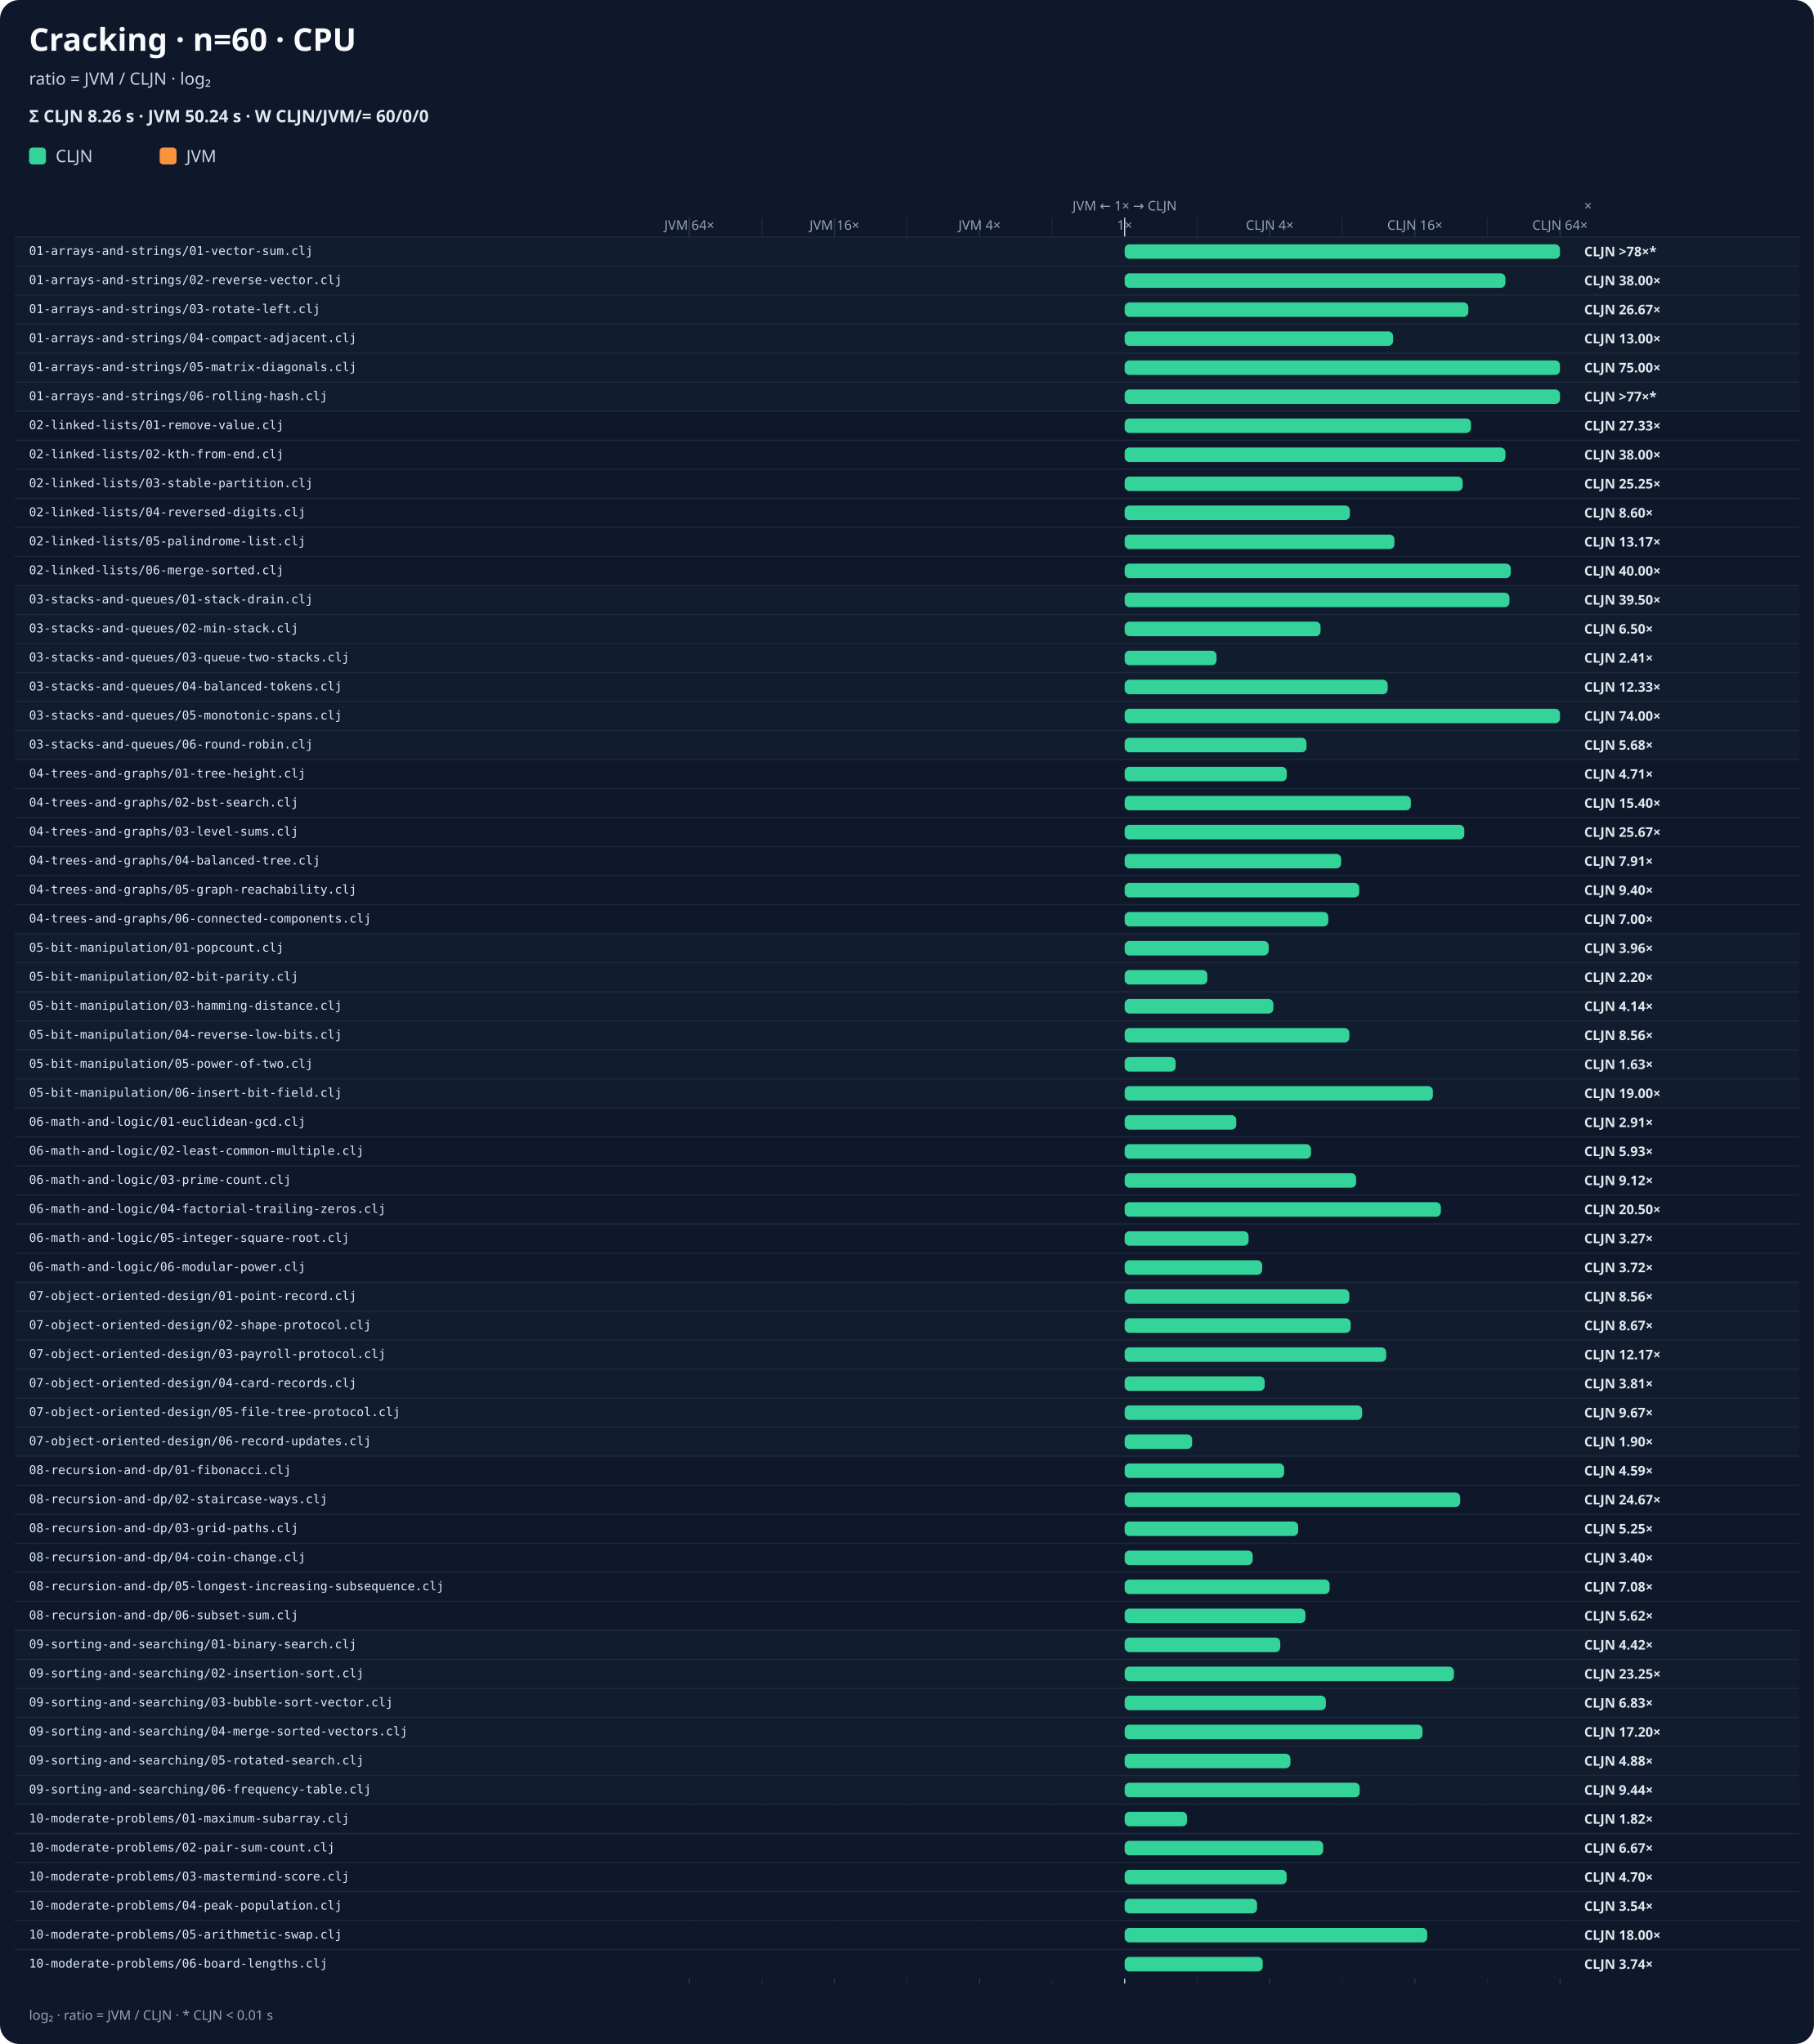
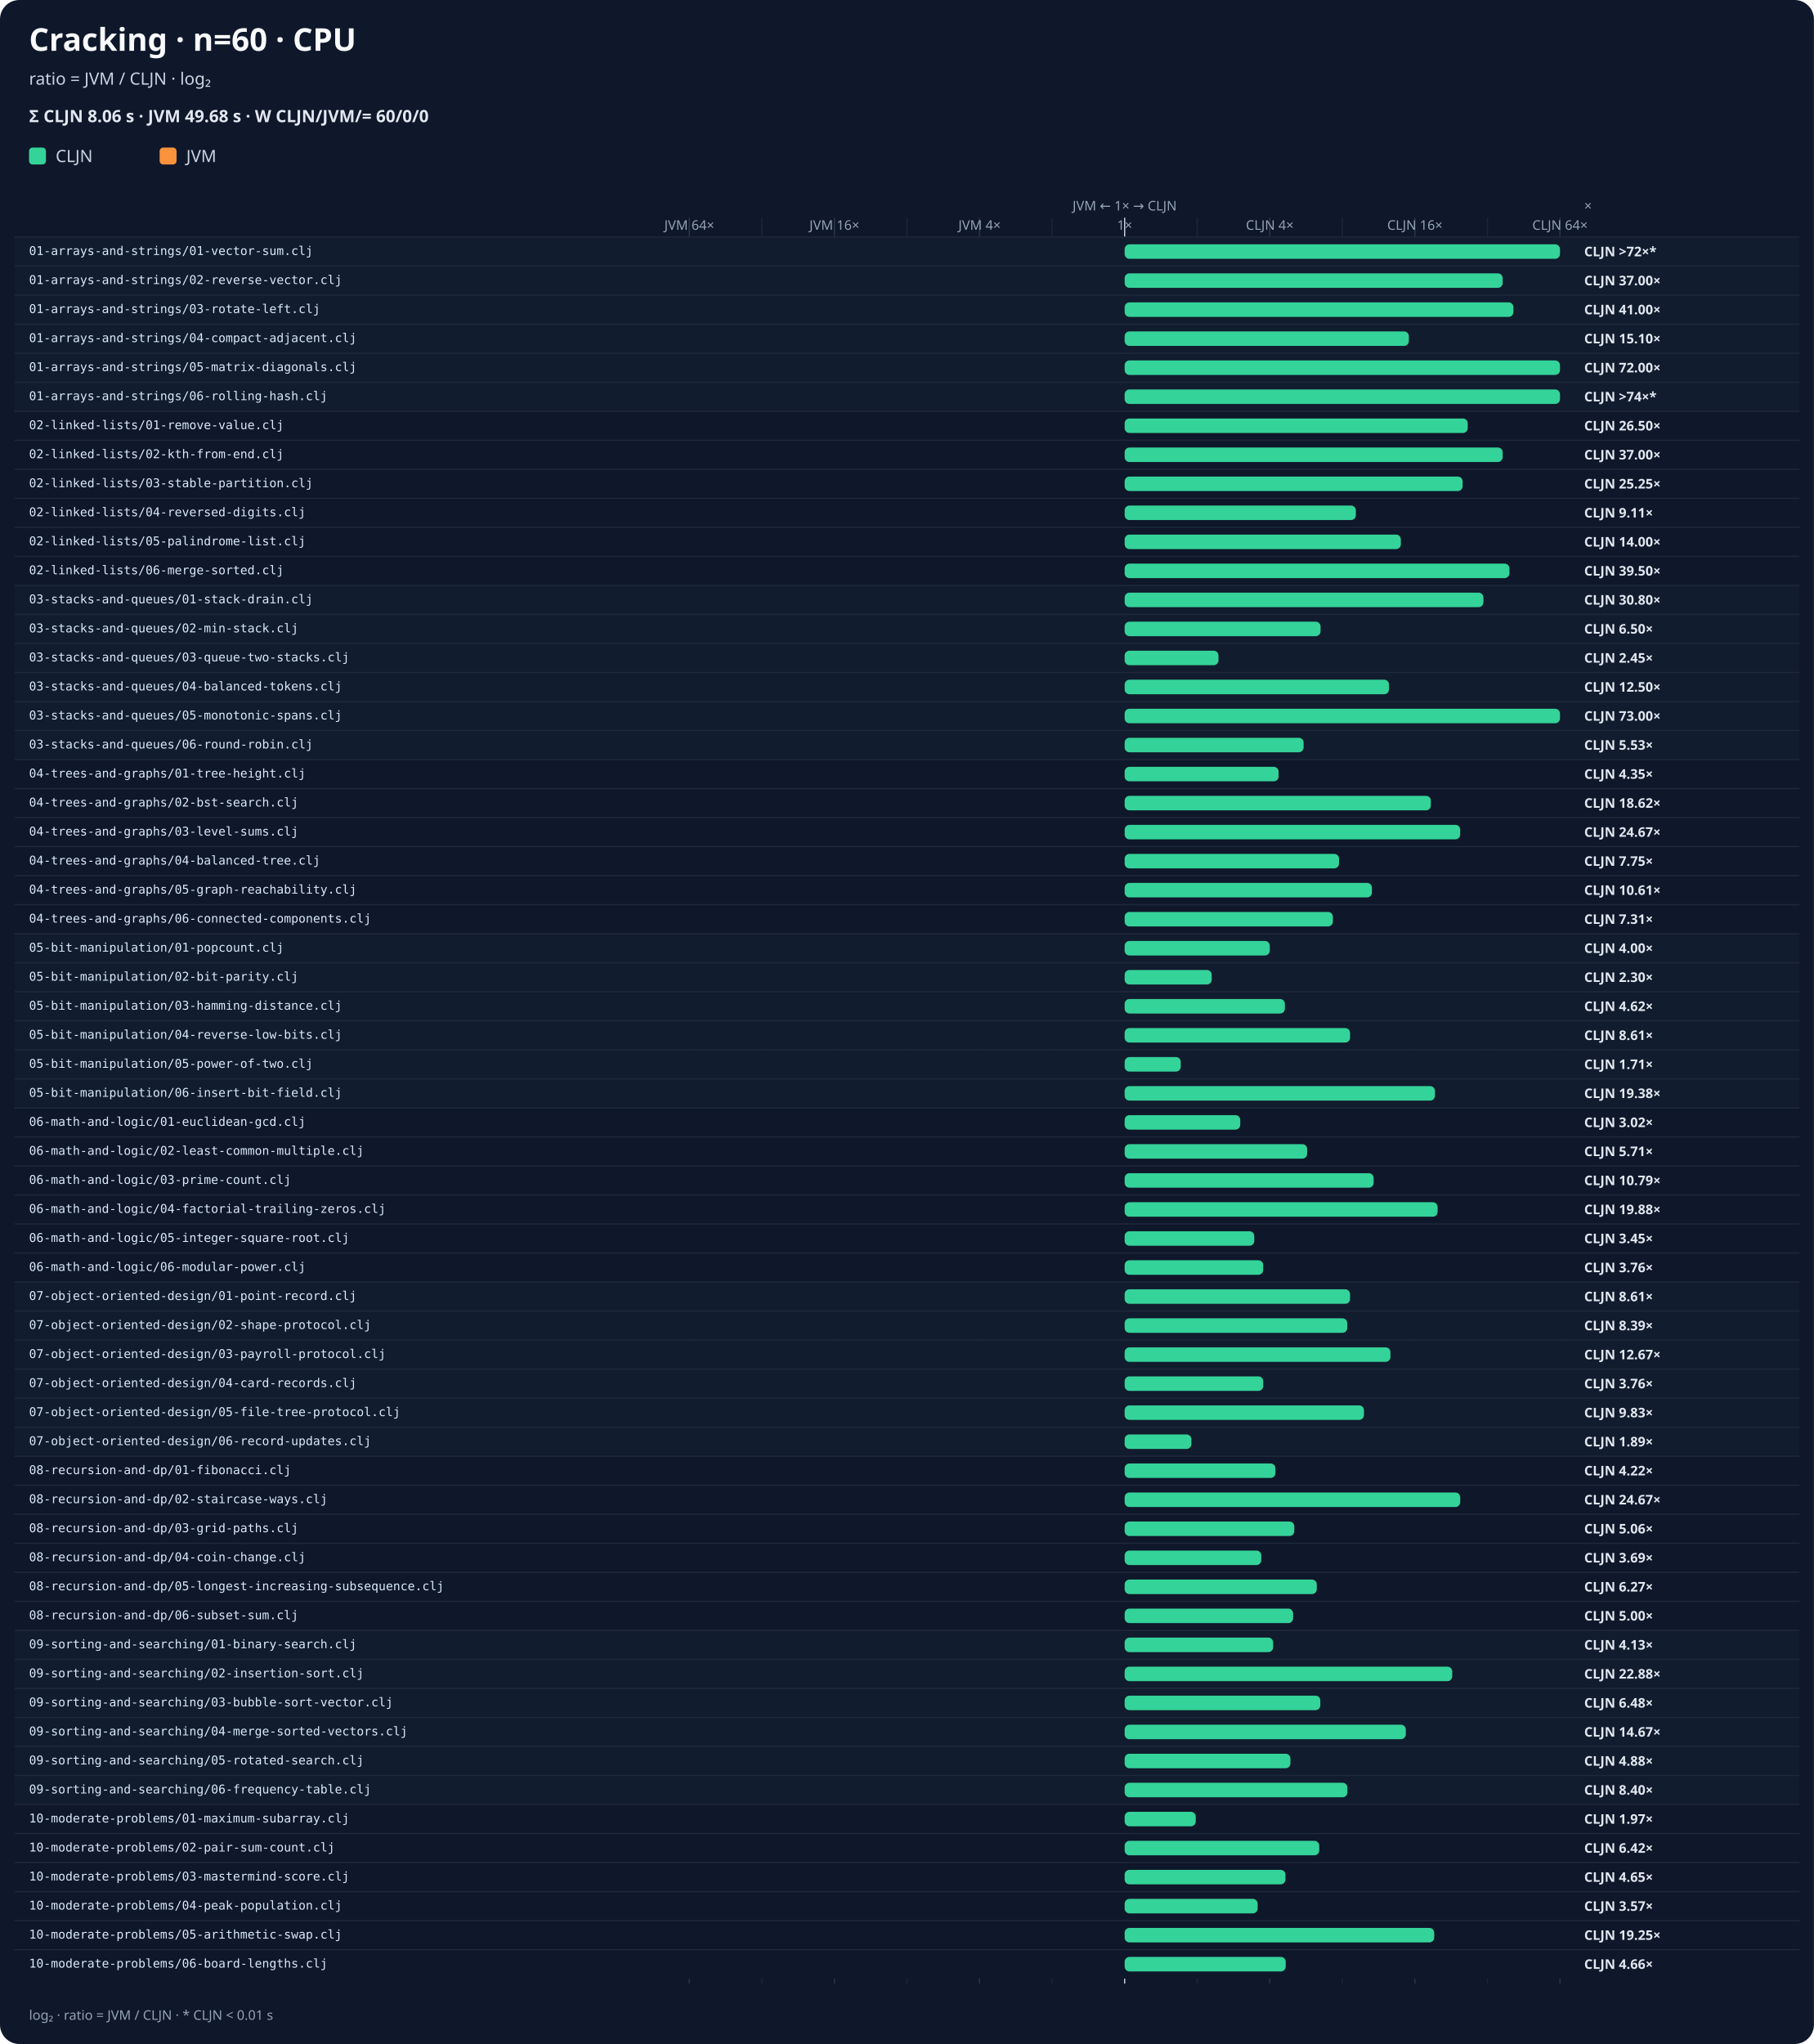
<svg xmlns="http://www.w3.org/2000/svg" width="1500" height="1690" viewBox="0 0 1500 1690" role="img" aria-labelledby="chart-title chart-desc">
  <style>
.title { fill: #f8fafc; font: 700 26px system-ui, sans-serif; }
.subtitle { fill: #cbd5e1; font: 14px system-ui, sans-serif; }
.summary { fill: #e2e8f0; font: 600 14px system-ui, sans-serif; }
.label { fill: #dbeafe; font: 10px ui-monospace, SFMono-Regular, Consolas, monospace; }
.value { fill: #e2e8f0; font: 600 11px system-ui, sans-serif; }
.axis { fill: #94a3b8; font: 11px system-ui, sans-serif; }
.footer { fill: #94a3b8; font: 11px system-ui, sans-serif; }
</style>
  <rect width="1500" height="1690" rx="16" fill="#0f172a" />
  <text x="24" y="42" class="title">Cracking · n=60 · CPU</text>
  <text x="24" y="70" class="subtitle">ratio = JVM / CLJN · log₂</text>
-   <text x="24" y="101" class="summary">Σ CLJN 8.26 s · JVM 50.24 s · W CLJN/JVM/= 60/0/0</text>
+   <text x="24" y="101" class="summary">Σ CLJN 8.06 s · JVM 49.68 s · W CLJN/JVM/= 60/0/0</text>
  <rect x="24" y="122" width="14" height="14" rx="3" fill="#34d399" />
  <text x="46" y="134" class="subtitle">CLJN</text>
  <rect x="132" y="122" width="14" height="14" rx="3" fill="#fb923c" />
  <text x="154" y="134" class="subtitle">JVM</text>
  <text x="930" y="174" class="axis" text-anchor="middle">JVM ← 1× → CLJN</text>
  <text x="1310" y="174" class="axis">×</text>
  <line x1="570.0" y1="180" x2="570.0" y2="1640" stroke="#334155" opacity="0.75" />
  <text x="570.0" y="190" class="axis" text-anchor="middle">JVM 64×</text>
  <line x1="630.0" y1="180" x2="630.0" y2="1640" stroke="#334155" opacity="0.35" />
  <line x1="690.0" y1="180" x2="690.0" y2="1640" stroke="#334155" opacity="0.75" />
  <text x="690.0" y="190" class="axis" text-anchor="middle">JVM 16×</text>
  <line x1="750.0" y1="180" x2="750.0" y2="1640" stroke="#334155" opacity="0.35" />
  <line x1="810.0" y1="180" x2="810.0" y2="1640" stroke="#334155" opacity="0.75" />
  <text x="810.0" y="190" class="axis" text-anchor="middle">JVM 4×</text>
  <line x1="870.0" y1="180" x2="870.0" y2="1640" stroke="#334155" opacity="0.35" />
  <line x1="930.0" y1="180" x2="930.0" y2="1640" stroke="#e2e8f0" opacity="0.90" />
  <text x="930.0" y="190" class="axis" text-anchor="middle">1×</text>
  <line x1="990.0" y1="180" x2="990.0" y2="1640" stroke="#334155" opacity="0.35" />
  <line x1="1050.0" y1="180" x2="1050.0" y2="1640" stroke="#334155" opacity="0.75" />
  <text x="1050.0" y="190" class="axis" text-anchor="middle">CLJN 4×</text>
  <line x1="1110.0" y1="180" x2="1110.0" y2="1640" stroke="#334155" opacity="0.35" />
  <line x1="1170.0" y1="180" x2="1170.0" y2="1640" stroke="#334155" opacity="0.75" />
  <text x="1170.0" y="190" class="axis" text-anchor="middle">CLJN 16×</text>
  <line x1="1230.0" y1="180" x2="1230.0" y2="1640" stroke="#334155" opacity="0.35" />
  <line x1="1290.0" y1="180" x2="1290.0" y2="1640" stroke="#334155" opacity="0.75" />
  <text x="1290.0" y="190" class="axis" text-anchor="middle">CLJN 64×</text>
  <rect x="12" y="196" width="1476" height="24" fill="#111c2e" />
  <line x1="12" y1="196" x2="1488" y2="196" stroke="#1e293b" />
  <text x="24" y="208.0" class="label" dominant-baseline="middle">01-arrays-and-strings/01-vector-sum.clj</text>
  <rect x="930.0" y="202.0" width="360.0" height="12" rx="4" fill="#34d399" />
-   <text x="1310" y="208.0" class="value" dominant-baseline="middle">CLJN &gt;78×*</text>
+   <text x="1310" y="208.0" class="value" dominant-baseline="middle">CLJN &gt;72×*</text>
  <rect x="12" y="220" width="1476" height="24" fill="#111c2e" />
  <line x1="12" y1="220" x2="1488" y2="220" stroke="#1e293b" />
  <text x="24" y="232.0" class="label" dominant-baseline="middle">01-arrays-and-strings/02-reverse-vector.clj</text>
-   <rect x="930.0" y="226.0" width="314.9" height="12" rx="4" fill="#34d399" />
-   <text x="1310" y="232.0" class="value" dominant-baseline="middle">CLJN 38.00×</text>
+   <rect x="930.0" y="226.0" width="312.6" height="12" rx="4" fill="#34d399" />
+   <text x="1310" y="232.0" class="value" dominant-baseline="middle">CLJN 37.00×</text>
  <rect x="12" y="244" width="1476" height="24" fill="#111c2e" />
  <line x1="12" y1="244" x2="1488" y2="244" stroke="#1e293b" />
  <text x="24" y="256.0" class="label" dominant-baseline="middle">01-arrays-and-strings/03-rotate-left.clj</text>
-   <rect x="930.0" y="250.0" width="284.2" height="12" rx="4" fill="#34d399" />
-   <text x="1310" y="256.0" class="value" dominant-baseline="middle">CLJN 26.67×</text>
+   <rect x="930.0" y="250.0" width="321.5" height="12" rx="4" fill="#34d399" />
+   <text x="1310" y="256.0" class="value" dominant-baseline="middle">CLJN 41.00×</text>
  <rect x="12" y="268" width="1476" height="24" fill="#111c2e" />
  <line x1="12" y1="268" x2="1488" y2="268" stroke="#1e293b" />
  <text x="24" y="280.0" class="label" dominant-baseline="middle">01-arrays-and-strings/04-compact-adjacent.clj</text>
-   <rect x="930.0" y="274.0" width="222.0" height="12" rx="4" fill="#34d399" />
-   <text x="1310" y="280.0" class="value" dominant-baseline="middle">CLJN 13.00×</text>
+   <rect x="930.0" y="274.0" width="235.0" height="12" rx="4" fill="#34d399" />
+   <text x="1310" y="280.0" class="value" dominant-baseline="middle">CLJN 15.10×</text>
  <rect x="12" y="292" width="1476" height="24" fill="#111c2e" />
  <line x1="12" y1="292" x2="1488" y2="292" stroke="#1e293b" />
  <text x="24" y="304.0" class="label" dominant-baseline="middle">01-arrays-and-strings/05-matrix-diagonals.clj</text>
  <rect x="930.0" y="298.0" width="360.0" height="12" rx="4" fill="#34d399" />
-   <text x="1310" y="304.0" class="value" dominant-baseline="middle">CLJN 75.00×</text>
+   <text x="1310" y="304.0" class="value" dominant-baseline="middle">CLJN 72.00×</text>
  <rect x="12" y="316" width="1476" height="24" fill="#111c2e" />
  <line x1="12" y1="316" x2="1488" y2="316" stroke="#1e293b" />
  <text x="24" y="328.0" class="label" dominant-baseline="middle">01-arrays-and-strings/06-rolling-hash.clj</text>
  <rect x="930.0" y="322.0" width="360.0" height="12" rx="4" fill="#34d399" />
-   <text x="1310" y="328.0" class="value" dominant-baseline="middle">CLJN &gt;77×*</text>
+   <text x="1310" y="328.0" class="value" dominant-baseline="middle">CLJN &gt;74×*</text>
  <rect x="12" y="340" width="1476" height="24" fill="#0f172a" />
  <line x1="12" y1="340" x2="1488" y2="340" stroke="#1e293b" />
  <text x="24" y="352.0" class="label" dominant-baseline="middle">02-linked-lists/01-remove-value.clj</text>
-   <rect x="930.0" y="346.0" width="286.4" height="12" rx="4" fill="#34d399" />
-   <text x="1310" y="352.0" class="value" dominant-baseline="middle">CLJN 27.33×</text>
+   <rect x="930.0" y="346.0" width="283.7" height="12" rx="4" fill="#34d399" />
+   <text x="1310" y="352.0" class="value" dominant-baseline="middle">CLJN 26.50×</text>
  <rect x="12" y="364" width="1476" height="24" fill="#0f172a" />
  <line x1="12" y1="364" x2="1488" y2="364" stroke="#1e293b" />
  <text x="24" y="376.0" class="label" dominant-baseline="middle">02-linked-lists/02-kth-from-end.clj</text>
-   <rect x="930.0" y="370.0" width="314.9" height="12" rx="4" fill="#34d399" />
-   <text x="1310" y="376.0" class="value" dominant-baseline="middle">CLJN 38.00×</text>
+   <rect x="930.0" y="370.0" width="312.6" height="12" rx="4" fill="#34d399" />
+   <text x="1310" y="376.0" class="value" dominant-baseline="middle">CLJN 37.00×</text>
  <rect x="12" y="388" width="1476" height="24" fill="#0f172a" />
  <line x1="12" y1="388" x2="1488" y2="388" stroke="#1e293b" />
  <text x="24" y="400.0" class="label" dominant-baseline="middle">02-linked-lists/03-stable-partition.clj</text>
  <rect x="930.0" y="394.0" width="279.5" height="12" rx="4" fill="#34d399" />
  <text x="1310" y="400.0" class="value" dominant-baseline="middle">CLJN 25.25×</text>
  <rect x="12" y="412" width="1476" height="24" fill="#0f172a" />
  <line x1="12" y1="412" x2="1488" y2="412" stroke="#1e293b" />
  <text x="24" y="424.0" class="label" dominant-baseline="middle">02-linked-lists/04-reversed-digits.clj</text>
-   <rect x="930.0" y="418.0" width="186.3" height="12" rx="4" fill="#34d399" />
-   <text x="1310" y="424.0" class="value" dominant-baseline="middle">CLJN 8.60×</text>
+   <rect x="930.0" y="418.0" width="191.2" height="12" rx="4" fill="#34d399" />
+   <text x="1310" y="424.0" class="value" dominant-baseline="middle">CLJN 9.11×</text>
  <rect x="12" y="436" width="1476" height="24" fill="#0f172a" />
  <line x1="12" y1="436" x2="1488" y2="436" stroke="#1e293b" />
  <text x="24" y="448.0" class="label" dominant-baseline="middle">02-linked-lists/05-palindrome-list.clj</text>
-   <rect x="930.0" y="442.0" width="223.1" height="12" rx="4" fill="#34d399" />
-   <text x="1310" y="448.0" class="value" dominant-baseline="middle">CLJN 13.17×</text>
+   <rect x="930.0" y="442.0" width="228.4" height="12" rx="4" fill="#34d399" />
+   <text x="1310" y="448.0" class="value" dominant-baseline="middle">CLJN 14.00×</text>
  <rect x="12" y="460" width="1476" height="24" fill="#0f172a" />
  <line x1="12" y1="460" x2="1488" y2="460" stroke="#1e293b" />
  <text x="24" y="472.0" class="label" dominant-baseline="middle">02-linked-lists/06-merge-sorted.clj</text>
-   <rect x="930.0" y="466.0" width="319.3" height="12" rx="4" fill="#34d399" />
-   <text x="1310" y="472.0" class="value" dominant-baseline="middle">CLJN 40.00×</text>
+   <rect x="930.0" y="466.0" width="318.2" height="12" rx="4" fill="#34d399" />
+   <text x="1310" y="472.0" class="value" dominant-baseline="middle">CLJN 39.50×</text>
  <rect x="12" y="484" width="1476" height="24" fill="#111c2e" />
  <line x1="12" y1="484" x2="1488" y2="484" stroke="#1e293b" />
  <text x="24" y="496.0" class="label" dominant-baseline="middle">03-stacks-and-queues/01-stack-drain.clj</text>
-   <rect x="930.0" y="490.0" width="318.2" height="12" rx="4" fill="#34d399" />
-   <text x="1310" y="496.0" class="value" dominant-baseline="middle">CLJN 39.50×</text>
+   <rect x="930.0" y="490.0" width="296.7" height="12" rx="4" fill="#34d399" />
+   <text x="1310" y="496.0" class="value" dominant-baseline="middle">CLJN 30.80×</text>
  <rect x="12" y="508" width="1476" height="24" fill="#111c2e" />
  <line x1="12" y1="508" x2="1488" y2="508" stroke="#1e293b" />
  <text x="24" y="520.0" class="label" dominant-baseline="middle">03-stacks-and-queues/02-min-stack.clj</text>
  <rect x="930.0" y="514.0" width="162.0" height="12" rx="4" fill="#34d399" />
  <text x="1310" y="520.0" class="value" dominant-baseline="middle">CLJN 6.50×</text>
  <rect x="12" y="532" width="1476" height="24" fill="#111c2e" />
  <line x1="12" y1="532" x2="1488" y2="532" stroke="#1e293b" />
  <text x="24" y="544.0" class="label" dominant-baseline="middle">03-stacks-and-queues/03-queue-two-stacks.clj</text>
-   <rect x="930.0" y="538.0" width="76.0" height="12" rx="4" fill="#34d399" />
-   <text x="1310" y="544.0" class="value" dominant-baseline="middle">CLJN 2.41×</text>
+   <rect x="930.0" y="538.0" width="77.6" height="12" rx="4" fill="#34d399" />
+   <text x="1310" y="544.0" class="value" dominant-baseline="middle">CLJN 2.45×</text>
  <rect x="12" y="556" width="1476" height="24" fill="#111c2e" />
  <line x1="12" y1="556" x2="1488" y2="556" stroke="#1e293b" />
  <text x="24" y="568.0" class="label" dominant-baseline="middle">03-stacks-and-queues/04-balanced-tokens.clj</text>
-   <rect x="930.0" y="562.0" width="217.5" height="12" rx="4" fill="#34d399" />
-   <text x="1310" y="568.0" class="value" dominant-baseline="middle">CLJN 12.33×</text>
+   <rect x="930.0" y="562.0" width="218.6" height="12" rx="4" fill="#34d399" />
+   <text x="1310" y="568.0" class="value" dominant-baseline="middle">CLJN 12.50×</text>
  <rect x="12" y="580" width="1476" height="24" fill="#111c2e" />
  <line x1="12" y1="580" x2="1488" y2="580" stroke="#1e293b" />
  <text x="24" y="592.0" class="label" dominant-baseline="middle">03-stacks-and-queues/05-monotonic-spans.clj</text>
  <rect x="930.0" y="586.0" width="360.0" height="12" rx="4" fill="#34d399" />
-   <text x="1310" y="592.0" class="value" dominant-baseline="middle">CLJN 74.00×</text>
+   <text x="1310" y="592.0" class="value" dominant-baseline="middle">CLJN 73.00×</text>
  <rect x="12" y="604" width="1476" height="24" fill="#111c2e" />
  <line x1="12" y1="604" x2="1488" y2="604" stroke="#1e293b" />
  <text x="24" y="616.0" class="label" dominant-baseline="middle">03-stacks-and-queues/06-round-robin.clj</text>
-   <rect x="930.0" y="610.0" width="150.4" height="12" rx="4" fill="#34d399" />
-   <text x="1310" y="616.0" class="value" dominant-baseline="middle">CLJN 5.68×</text>
+   <rect x="930.0" y="610.0" width="148.0" height="12" rx="4" fill="#34d399" />
+   <text x="1310" y="616.0" class="value" dominant-baseline="middle">CLJN 5.53×</text>
  <rect x="12" y="628" width="1476" height="24" fill="#0f172a" />
  <line x1="12" y1="628" x2="1488" y2="628" stroke="#1e293b" />
  <text x="24" y="640.0" class="label" dominant-baseline="middle">04-trees-and-graphs/01-tree-height.clj</text>
-   <rect x="930.0" y="634.0" width="134.1" height="12" rx="4" fill="#34d399" />
-   <text x="1310" y="640.0" class="value" dominant-baseline="middle">CLJN 4.71×</text>
+   <rect x="930.0" y="634.0" width="127.3" height="12" rx="4" fill="#34d399" />
+   <text x="1310" y="640.0" class="value" dominant-baseline="middle">CLJN 4.35×</text>
  <rect x="12" y="652" width="1476" height="24" fill="#0f172a" />
  <line x1="12" y1="652" x2="1488" y2="652" stroke="#1e293b" />
  <text x="24" y="664.0" class="label" dominant-baseline="middle">04-trees-and-graphs/02-bst-search.clj</text>
-   <rect x="930.0" y="658.0" width="236.7" height="12" rx="4" fill="#34d399" />
-   <text x="1310" y="664.0" class="value" dominant-baseline="middle">CLJN 15.40×</text>
+   <rect x="930.0" y="658.0" width="253.2" height="12" rx="4" fill="#34d399" />
+   <text x="1310" y="664.0" class="value" dominant-baseline="middle">CLJN 18.62×</text>
  <rect x="12" y="676" width="1476" height="24" fill="#0f172a" />
  <line x1="12" y1="676" x2="1488" y2="676" stroke="#1e293b" />
  <text x="24" y="688.0" class="label" dominant-baseline="middle">04-trees-and-graphs/03-level-sums.clj</text>
-   <rect x="930.0" y="682.0" width="280.9" height="12" rx="4" fill="#34d399" />
-   <text x="1310" y="688.0" class="value" dominant-baseline="middle">CLJN 25.67×</text>
+   <rect x="930.0" y="682.0" width="277.5" height="12" rx="4" fill="#34d399" />
+   <text x="1310" y="688.0" class="value" dominant-baseline="middle">CLJN 24.67×</text>
  <rect x="12" y="700" width="1476" height="24" fill="#0f172a" />
  <line x1="12" y1="700" x2="1488" y2="700" stroke="#1e293b" />
  <text x="24" y="712.0" class="label" dominant-baseline="middle">04-trees-and-graphs/04-balanced-tree.clj</text>
-   <rect x="930.0" y="706.0" width="179.0" height="12" rx="4" fill="#34d399" />
-   <text x="1310" y="712.0" class="value" dominant-baseline="middle">CLJN 7.91×</text>
+   <rect x="930.0" y="706.0" width="177.3" height="12" rx="4" fill="#34d399" />
+   <text x="1310" y="712.0" class="value" dominant-baseline="middle">CLJN 7.75×</text>
  <rect x="12" y="724" width="1476" height="24" fill="#0f172a" />
  <line x1="12" y1="724" x2="1488" y2="724" stroke="#1e293b" />
  <text x="24" y="736.0" class="label" dominant-baseline="middle">04-trees-and-graphs/05-graph-reachability.clj</text>
-   <rect x="930.0" y="730.0" width="194.0" height="12" rx="4" fill="#34d399" />
-   <text x="1310" y="736.0" class="value" dominant-baseline="middle">CLJN 9.40×</text>
+   <rect x="930.0" y="730.0" width="204.5" height="12" rx="4" fill="#34d399" />
+   <text x="1310" y="736.0" class="value" dominant-baseline="middle">CLJN 10.61×</text>
  <rect x="12" y="748" width="1476" height="24" fill="#0f172a" />
  <line x1="12" y1="748" x2="1488" y2="748" stroke="#1e293b" />
  <text x="24" y="760.0" class="label" dominant-baseline="middle">04-trees-and-graphs/06-connected-components.clj</text>
-   <rect x="930.0" y="754.0" width="168.4" height="12" rx="4" fill="#34d399" />
-   <text x="1310" y="760.0" class="value" dominant-baseline="middle">CLJN 7.00×</text>
+   <rect x="930.0" y="754.0" width="172.2" height="12" rx="4" fill="#34d399" />
+   <text x="1310" y="760.0" class="value" dominant-baseline="middle">CLJN 7.31×</text>
  <rect x="12" y="772" width="1476" height="24" fill="#111c2e" />
  <line x1="12" y1="772" x2="1488" y2="772" stroke="#1e293b" />
  <text x="24" y="784.0" class="label" dominant-baseline="middle">05-bit-manipulation/01-popcount.clj</text>
-   <rect x="930.0" y="778.0" width="119.1" height="12" rx="4" fill="#34d399" />
-   <text x="1310" y="784.0" class="value" dominant-baseline="middle">CLJN 3.96×</text>
+   <rect x="930.0" y="778.0" width="120.0" height="12" rx="4" fill="#34d399" />
+   <text x="1310" y="784.0" class="value" dominant-baseline="middle">CLJN 4.00×</text>
  <rect x="12" y="796" width="1476" height="24" fill="#111c2e" />
  <line x1="12" y1="796" x2="1488" y2="796" stroke="#1e293b" />
  <text x="24" y="808.0" class="label" dominant-baseline="middle">05-bit-manipulation/02-bit-parity.clj</text>
-   <rect x="930.0" y="802.0" width="68.4" height="12" rx="4" fill="#34d399" />
-   <text x="1310" y="808.0" class="value" dominant-baseline="middle">CLJN 2.20×</text>
+   <rect x="930.0" y="802.0" width="72.0" height="12" rx="4" fill="#34d399" />
+   <text x="1310" y="808.0" class="value" dominant-baseline="middle">CLJN 2.30×</text>
  <rect x="12" y="820" width="1476" height="24" fill="#111c2e" />
  <line x1="12" y1="820" x2="1488" y2="820" stroke="#1e293b" />
  <text x="24" y="832.0" class="label" dominant-baseline="middle">05-bit-manipulation/03-hamming-distance.clj</text>
-   <rect x="930.0" y="826.0" width="123.0" height="12" rx="4" fill="#34d399" />
-   <text x="1310" y="832.0" class="value" dominant-baseline="middle">CLJN 4.14×</text>
+   <rect x="930.0" y="826.0" width="132.5" height="12" rx="4" fill="#34d399" />
+   <text x="1310" y="832.0" class="value" dominant-baseline="middle">CLJN 4.62×</text>
  <rect x="12" y="844" width="1476" height="24" fill="#111c2e" />
  <line x1="12" y1="844" x2="1488" y2="844" stroke="#1e293b" />
  <text x="24" y="856.0" class="label" dominant-baseline="middle">05-bit-manipulation/04-reverse-low-bits.clj</text>
-   <rect x="930.0" y="850.0" width="185.8" height="12" rx="4" fill="#34d399" />
-   <text x="1310" y="856.0" class="value" dominant-baseline="middle">CLJN 8.56×</text>
+   <rect x="930.0" y="850.0" width="186.4" height="12" rx="4" fill="#34d399" />
+   <text x="1310" y="856.0" class="value" dominant-baseline="middle">CLJN 8.61×</text>
  <rect x="12" y="868" width="1476" height="24" fill="#111c2e" />
  <line x1="12" y1="868" x2="1488" y2="868" stroke="#1e293b" />
  <text x="24" y="880.0" class="label" dominant-baseline="middle">05-bit-manipulation/05-power-of-two.clj</text>
-   <rect x="930.0" y="874.0" width="42.2" height="12" rx="4" fill="#34d399" />
-   <text x="1310" y="880.0" class="value" dominant-baseline="middle">CLJN 1.63×</text>
+   <rect x="930.0" y="874.0" width="46.4" height="12" rx="4" fill="#34d399" />
+   <text x="1310" y="880.0" class="value" dominant-baseline="middle">CLJN 1.71×</text>
  <rect x="12" y="892" width="1476" height="24" fill="#111c2e" />
  <line x1="12" y1="892" x2="1488" y2="892" stroke="#1e293b" />
  <text x="24" y="904.0" class="label" dominant-baseline="middle">05-bit-manipulation/06-insert-bit-field.clj</text>
-   <rect x="930.0" y="898.0" width="254.9" height="12" rx="4" fill="#34d399" />
-   <text x="1310" y="904.0" class="value" dominant-baseline="middle">CLJN 19.00×</text>
+   <rect x="930.0" y="898.0" width="256.6" height="12" rx="4" fill="#34d399" />
+   <text x="1310" y="904.0" class="value" dominant-baseline="middle">CLJN 19.38×</text>
  <rect x="12" y="916" width="1476" height="24" fill="#0f172a" />
  <line x1="12" y1="916" x2="1488" y2="916" stroke="#1e293b" />
  <text x="24" y="928.0" class="label" dominant-baseline="middle">06-math-and-logic/01-euclidean-gcd.clj</text>
-   <rect x="930.0" y="922.0" width="92.3" height="12" rx="4" fill="#34d399" />
-   <text x="1310" y="928.0" class="value" dominant-baseline="middle">CLJN 2.91×</text>
+   <rect x="930.0" y="922.0" width="95.6" height="12" rx="4" fill="#34d399" />
+   <text x="1310" y="928.0" class="value" dominant-baseline="middle">CLJN 3.02×</text>
  <rect x="12" y="940" width="1476" height="24" fill="#0f172a" />
  <line x1="12" y1="940" x2="1488" y2="940" stroke="#1e293b" />
  <text x="24" y="952.0" class="label" dominant-baseline="middle">06-math-and-logic/02-least-common-multiple.clj</text>
-   <rect x="930.0" y="946.0" width="154.1" height="12" rx="4" fill="#34d399" />
-   <text x="1310" y="952.0" class="value" dominant-baseline="middle">CLJN 5.93×</text>
+   <rect x="930.0" y="946.0" width="150.9" height="12" rx="4" fill="#34d399" />
+   <text x="1310" y="952.0" class="value" dominant-baseline="middle">CLJN 5.71×</text>
  <rect x="12" y="964" width="1476" height="24" fill="#0f172a" />
  <line x1="12" y1="964" x2="1488" y2="964" stroke="#1e293b" />
  <text x="24" y="976.0" class="label" dominant-baseline="middle">06-math-and-logic/03-prime-count.clj</text>
-   <rect x="930.0" y="970.0" width="191.4" height="12" rx="4" fill="#34d399" />
-   <text x="1310" y="976.0" class="value" dominant-baseline="middle">CLJN 9.12×</text>
+   <rect x="930.0" y="970.0" width="205.9" height="12" rx="4" fill="#34d399" />
+   <text x="1310" y="976.0" class="value" dominant-baseline="middle">CLJN 10.79×</text>
  <rect x="12" y="988" width="1476" height="24" fill="#0f172a" />
  <line x1="12" y1="988" x2="1488" y2="988" stroke="#1e293b" />
  <text x="24" y="1000.0" class="label" dominant-baseline="middle">06-math-and-logic/04-factorial-trailing-zeros.clj</text>
-   <rect x="930.0" y="994.0" width="261.5" height="12" rx="4" fill="#34d399" />
-   <text x="1310" y="1000.0" class="value" dominant-baseline="middle">CLJN 20.50×</text>
+   <rect x="930.0" y="994.0" width="258.8" height="12" rx="4" fill="#34d399" />
+   <text x="1310" y="1000.0" class="value" dominant-baseline="middle">CLJN 19.88×</text>
  <rect x="12" y="1012" width="1476" height="24" fill="#0f172a" />
  <line x1="12" y1="1012" x2="1488" y2="1012" stroke="#1e293b" />
  <text x="24" y="1024.0" class="label" dominant-baseline="middle">06-math-and-logic/05-integer-square-root.clj</text>
-   <rect x="930.0" y="1018.0" width="102.5" height="12" rx="4" fill="#34d399" />
-   <text x="1310" y="1024.0" class="value" dominant-baseline="middle">CLJN 3.27×</text>
+   <rect x="930.0" y="1018.0" width="107.2" height="12" rx="4" fill="#34d399" />
+   <text x="1310" y="1024.0" class="value" dominant-baseline="middle">CLJN 3.45×</text>
  <rect x="12" y="1036" width="1476" height="24" fill="#0f172a" />
  <line x1="12" y1="1036" x2="1488" y2="1036" stroke="#1e293b" />
  <text x="24" y="1048.0" class="label" dominant-baseline="middle">06-math-and-logic/06-modular-power.clj</text>
-   <rect x="930.0" y="1042.0" width="113.7" height="12" rx="4" fill="#34d399" />
-   <text x="1310" y="1048.0" class="value" dominant-baseline="middle">CLJN 3.72×</text>
+   <rect x="930.0" y="1042.0" width="114.6" height="12" rx="4" fill="#34d399" />
+   <text x="1310" y="1048.0" class="value" dominant-baseline="middle">CLJN 3.76×</text>
  <rect x="12" y="1060" width="1476" height="24" fill="#111c2e" />
  <line x1="12" y1="1060" x2="1488" y2="1060" stroke="#1e293b" />
  <text x="24" y="1072.0" class="label" dominant-baseline="middle">07-object-oriented-design/01-point-record.clj</text>
-   <rect x="930.0" y="1066.0" width="185.8" height="12" rx="4" fill="#34d399" />
-   <text x="1310" y="1072.0" class="value" dominant-baseline="middle">CLJN 8.56×</text>
+   <rect x="930.0" y="1066.0" width="186.4" height="12" rx="4" fill="#34d399" />
+   <text x="1310" y="1072.0" class="value" dominant-baseline="middle">CLJN 8.61×</text>
  <rect x="12" y="1084" width="1476" height="24" fill="#111c2e" />
  <line x1="12" y1="1084" x2="1488" y2="1084" stroke="#1e293b" />
  <text x="24" y="1096.0" class="label" dominant-baseline="middle">07-object-oriented-design/02-shape-protocol.clj</text>
-   <rect x="930.0" y="1090.0" width="186.9" height="12" rx="4" fill="#34d399" />
-   <text x="1310" y="1096.0" class="value" dominant-baseline="middle">CLJN 8.67×</text>
+   <rect x="930.0" y="1090.0" width="184.1" height="12" rx="4" fill="#34d399" />
+   <text x="1310" y="1096.0" class="value" dominant-baseline="middle">CLJN 8.39×</text>
  <rect x="12" y="1108" width="1476" height="24" fill="#111c2e" />
  <line x1="12" y1="1108" x2="1488" y2="1108" stroke="#1e293b" />
  <text x="24" y="1120.0" class="label" dominant-baseline="middle">07-object-oriented-design/03-payroll-protocol.clj</text>
-   <rect x="930.0" y="1114.0" width="216.3" height="12" rx="4" fill="#34d399" />
-   <text x="1310" y="1120.0" class="value" dominant-baseline="middle">CLJN 12.17×</text>
+   <rect x="930.0" y="1114.0" width="219.8" height="12" rx="4" fill="#34d399" />
+   <text x="1310" y="1120.0" class="value" dominant-baseline="middle">CLJN 12.67×</text>
  <rect x="12" y="1132" width="1476" height="24" fill="#111c2e" />
  <line x1="12" y1="1132" x2="1488" y2="1132" stroke="#1e293b" />
  <text x="24" y="1144.0" class="label" dominant-baseline="middle">07-object-oriented-design/04-card-records.clj</text>
-   <rect x="930.0" y="1138.0" width="115.8" height="12" rx="4" fill="#34d399" />
-   <text x="1310" y="1144.0" class="value" dominant-baseline="middle">CLJN 3.81×</text>
+   <rect x="930.0" y="1138.0" width="114.6" height="12" rx="4" fill="#34d399" />
+   <text x="1310" y="1144.0" class="value" dominant-baseline="middle">CLJN 3.76×</text>
  <rect x="12" y="1156" width="1476" height="24" fill="#111c2e" />
  <line x1="12" y1="1156" x2="1488" y2="1156" stroke="#1e293b" />
  <text x="24" y="1168.0" class="label" dominant-baseline="middle">07-object-oriented-design/05-file-tree-protocol.clj</text>
-   <rect x="930.0" y="1162.0" width="196.4" height="12" rx="4" fill="#34d399" />
-   <text x="1310" y="1168.0" class="value" dominant-baseline="middle">CLJN 9.67×</text>
+   <rect x="930.0" y="1162.0" width="197.9" height="12" rx="4" fill="#34d399" />
+   <text x="1310" y="1168.0" class="value" dominant-baseline="middle">CLJN 9.83×</text>
  <rect x="12" y="1180" width="1476" height="24" fill="#111c2e" />
  <line x1="12" y1="1180" x2="1488" y2="1180" stroke="#1e293b" />
  <text x="24" y="1192.0" class="label" dominant-baseline="middle">07-object-oriented-design/06-record-updates.clj</text>
-   <rect x="930.0" y="1186.0" width="55.8" height="12" rx="4" fill="#34d399" />
-   <text x="1310" y="1192.0" class="value" dominant-baseline="middle">CLJN 1.90×</text>
+   <rect x="930.0" y="1186.0" width="55.2" height="12" rx="4" fill="#34d399" />
+   <text x="1310" y="1192.0" class="value" dominant-baseline="middle">CLJN 1.89×</text>
  <rect x="12" y="1204" width="1476" height="24" fill="#0f172a" />
  <line x1="12" y1="1204" x2="1488" y2="1204" stroke="#1e293b" />
  <text x="24" y="1216.0" class="label" dominant-baseline="middle">08-recursion-and-dp/01-fibonacci.clj</text>
-   <rect x="930.0" y="1210.0" width="131.9" height="12" rx="4" fill="#34d399" />
-   <text x="1310" y="1216.0" class="value" dominant-baseline="middle">CLJN 4.59×</text>
+   <rect x="930.0" y="1210.0" width="124.7" height="12" rx="4" fill="#34d399" />
+   <text x="1310" y="1216.0" class="value" dominant-baseline="middle">CLJN 4.22×</text>
  <rect x="12" y="1228" width="1476" height="24" fill="#0f172a" />
  <line x1="12" y1="1228" x2="1488" y2="1228" stroke="#1e293b" />
  <text x="24" y="1240.0" class="label" dominant-baseline="middle">08-recursion-and-dp/02-staircase-ways.clj</text>
  <rect x="930.0" y="1234.0" width="277.5" height="12" rx="4" fill="#34d399" />
  <text x="1310" y="1240.0" class="value" dominant-baseline="middle">CLJN 24.67×</text>
  <rect x="12" y="1252" width="1476" height="24" fill="#0f172a" />
  <line x1="12" y1="1252" x2="1488" y2="1252" stroke="#1e293b" />
  <text x="24" y="1264.0" class="label" dominant-baseline="middle">08-recursion-and-dp/03-grid-paths.clj</text>
-   <rect x="930.0" y="1258.0" width="143.5" height="12" rx="4" fill="#34d399" />
-   <text x="1310" y="1264.0" class="value" dominant-baseline="middle">CLJN 5.25×</text>
+   <rect x="930.0" y="1258.0" width="140.3" height="12" rx="4" fill="#34d399" />
+   <text x="1310" y="1264.0" class="value" dominant-baseline="middle">CLJN 5.06×</text>
  <rect x="12" y="1276" width="1476" height="24" fill="#0f172a" />
  <line x1="12" y1="1276" x2="1488" y2="1276" stroke="#1e293b" />
  <text x="24" y="1288.0" class="label" dominant-baseline="middle">08-recursion-and-dp/04-coin-change.clj</text>
-   <rect x="930.0" y="1282.0" width="105.9" height="12" rx="4" fill="#34d399" />
-   <text x="1310" y="1288.0" class="value" dominant-baseline="middle">CLJN 3.40×</text>
+   <rect x="930.0" y="1282.0" width="113.0" height="12" rx="4" fill="#34d399" />
+   <text x="1310" y="1288.0" class="value" dominant-baseline="middle">CLJN 3.69×</text>
  <rect x="12" y="1300" width="1476" height="24" fill="#0f172a" />
  <line x1="12" y1="1300" x2="1488" y2="1300" stroke="#1e293b" />
  <text x="24" y="1312.0" class="label" dominant-baseline="middle">08-recursion-and-dp/05-longest-increasing-subsequence.clj</text>
-   <rect x="930.0" y="1306.0" width="169.5" height="12" rx="4" fill="#34d399" />
-   <text x="1310" y="1312.0" class="value" dominant-baseline="middle">CLJN 7.08×</text>
+   <rect x="930.0" y="1306.0" width="158.9" height="12" rx="4" fill="#34d399" />
+   <text x="1310" y="1312.0" class="value" dominant-baseline="middle">CLJN 6.27×</text>
  <rect x="12" y="1324" width="1476" height="24" fill="#0f172a" />
  <line x1="12" y1="1324" x2="1488" y2="1324" stroke="#1e293b" />
  <text x="24" y="1336.0" class="label" dominant-baseline="middle">08-recursion-and-dp/06-subset-sum.clj</text>
-   <rect x="930.0" y="1330.0" width="149.5" height="12" rx="4" fill="#34d399" />
-   <text x="1310" y="1336.0" class="value" dominant-baseline="middle">CLJN 5.62×</text>
+   <rect x="930.0" y="1330.0" width="139.3" height="12" rx="4" fill="#34d399" />
+   <text x="1310" y="1336.0" class="value" dominant-baseline="middle">CLJN 5.00×</text>
  <rect x="12" y="1348" width="1476" height="24" fill="#111c2e" />
  <line x1="12" y1="1348" x2="1488" y2="1348" stroke="#1e293b" />
  <text x="24" y="1360.0" class="label" dominant-baseline="middle">09-sorting-and-searching/01-binary-search.clj</text>
-   <rect x="930.0" y="1354.0" width="128.7" height="12" rx="4" fill="#34d399" />
-   <text x="1310" y="1360.0" class="value" dominant-baseline="middle">CLJN 4.42×</text>
+   <rect x="930.0" y="1354.0" width="122.8" height="12" rx="4" fill="#34d399" />
+   <text x="1310" y="1360.0" class="value" dominant-baseline="middle">CLJN 4.13×</text>
  <rect x="12" y="1372" width="1476" height="24" fill="#111c2e" />
  <line x1="12" y1="1372" x2="1488" y2="1372" stroke="#1e293b" />
  <text x="24" y="1384.0" class="label" dominant-baseline="middle">09-sorting-and-searching/02-insertion-sort.clj</text>
-   <rect x="930.0" y="1378.0" width="272.3" height="12" rx="4" fill="#34d399" />
-   <text x="1310" y="1384.0" class="value" dominant-baseline="middle">CLJN 23.25×</text>
+   <rect x="930.0" y="1378.0" width="270.9" height="12" rx="4" fill="#34d399" />
+   <text x="1310" y="1384.0" class="value" dominant-baseline="middle">CLJN 22.88×</text>
  <rect x="12" y="1396" width="1476" height="24" fill="#111c2e" />
  <line x1="12" y1="1396" x2="1488" y2="1396" stroke="#1e293b" />
  <text x="24" y="1408.0" class="label" dominant-baseline="middle">09-sorting-and-searching/03-bubble-sort-vector.clj</text>
-   <rect x="930.0" y="1402.0" width="166.4" height="12" rx="4" fill="#34d399" />
-   <text x="1310" y="1408.0" class="value" dominant-baseline="middle">CLJN 6.83×</text>
+   <rect x="930.0" y="1402.0" width="161.8" height="12" rx="4" fill="#34d399" />
+   <text x="1310" y="1408.0" class="value" dominant-baseline="middle">CLJN 6.48×</text>
  <rect x="12" y="1420" width="1476" height="24" fill="#111c2e" />
  <line x1="12" y1="1420" x2="1488" y2="1420" stroke="#1e293b" />
  <text x="24" y="1432.0" class="label" dominant-baseline="middle">09-sorting-and-searching/04-merge-sorted-vectors.clj</text>
-   <rect x="930.0" y="1426.0" width="246.3" height="12" rx="4" fill="#34d399" />
-   <text x="1310" y="1432.0" class="value" dominant-baseline="middle">CLJN 17.20×</text>
+   <rect x="930.0" y="1426.0" width="232.5" height="12" rx="4" fill="#34d399" />
+   <text x="1310" y="1432.0" class="value" dominant-baseline="middle">CLJN 14.67×</text>
  <rect x="12" y="1444" width="1476" height="24" fill="#111c2e" />
  <line x1="12" y1="1444" x2="1488" y2="1444" stroke="#1e293b" />
  <text x="24" y="1456.0" class="label" dominant-baseline="middle">09-sorting-and-searching/05-rotated-search.clj</text>
  <rect x="930.0" y="1450.0" width="137.1" height="12" rx="4" fill="#34d399" />
  <text x="1310" y="1456.0" class="value" dominant-baseline="middle">CLJN 4.88×</text>
  <rect x="12" y="1468" width="1476" height="24" fill="#111c2e" />
  <line x1="12" y1="1468" x2="1488" y2="1468" stroke="#1e293b" />
  <text x="24" y="1480.0" class="label" dominant-baseline="middle">09-sorting-and-searching/06-frequency-table.clj</text>
-   <rect x="930.0" y="1474.0" width="194.4" height="12" rx="4" fill="#34d399" />
-   <text x="1310" y="1480.0" class="value" dominant-baseline="middle">CLJN 9.44×</text>
+   <rect x="930.0" y="1474.0" width="184.2" height="12" rx="4" fill="#34d399" />
+   <text x="1310" y="1480.0" class="value" dominant-baseline="middle">CLJN 8.40×</text>
  <rect x="12" y="1492" width="1476" height="24" fill="#0f172a" />
  <line x1="12" y1="1492" x2="1488" y2="1492" stroke="#1e293b" />
  <text x="24" y="1504.0" class="label" dominant-baseline="middle">10-moderate-problems/01-maximum-subarray.clj</text>
-   <rect x="930.0" y="1498.0" width="51.6" height="12" rx="4" fill="#34d399" />
-   <text x="1310" y="1504.0" class="value" dominant-baseline="middle">CLJN 1.82×</text>
+   <rect x="930.0" y="1498.0" width="58.8" height="12" rx="4" fill="#34d399" />
+   <text x="1310" y="1504.0" class="value" dominant-baseline="middle">CLJN 1.97×</text>
  <rect x="12" y="1516" width="1476" height="24" fill="#0f172a" />
  <line x1="12" y1="1516" x2="1488" y2="1516" stroke="#1e293b" />
  <text x="24" y="1528.0" class="label" dominant-baseline="middle">10-moderate-problems/02-pair-sum-count.clj</text>
-   <rect x="930.0" y="1522.0" width="164.2" height="12" rx="4" fill="#34d399" />
-   <text x="1310" y="1528.0" class="value" dominant-baseline="middle">CLJN 6.67×</text>
+   <rect x="930.0" y="1522.0" width="160.9" height="12" rx="4" fill="#34d399" />
+   <text x="1310" y="1528.0" class="value" dominant-baseline="middle">CLJN 6.42×</text>
  <rect x="12" y="1540" width="1476" height="24" fill="#0f172a" />
  <line x1="12" y1="1540" x2="1488" y2="1540" stroke="#1e293b" />
  <text x="24" y="1552.0" class="label" dominant-baseline="middle">10-moderate-problems/03-mastermind-score.clj</text>
-   <rect x="930.0" y="1546.0" width="134.0" height="12" rx="4" fill="#34d399" />
-   <text x="1310" y="1552.0" class="value" dominant-baseline="middle">CLJN 4.70×</text>
+   <rect x="930.0" y="1546.0" width="133.0" height="12" rx="4" fill="#34d399" />
+   <text x="1310" y="1552.0" class="value" dominant-baseline="middle">CLJN 4.65×</text>
  <rect x="12" y="1564" width="1476" height="24" fill="#0f172a" />
  <line x1="12" y1="1564" x2="1488" y2="1564" stroke="#1e293b" />
  <text x="24" y="1576.0" class="label" dominant-baseline="middle">10-moderate-problems/04-peak-population.clj</text>
-   <rect x="930.0" y="1570.0" width="109.5" height="12" rx="4" fill="#34d399" />
-   <text x="1310" y="1576.0" class="value" dominant-baseline="middle">CLJN 3.54×</text>
+   <rect x="930.0" y="1570.0" width="110.0" height="12" rx="4" fill="#34d399" />
+   <text x="1310" y="1576.0" class="value" dominant-baseline="middle">CLJN 3.57×</text>
  <rect x="12" y="1588" width="1476" height="24" fill="#0f172a" />
  <line x1="12" y1="1588" x2="1488" y2="1588" stroke="#1e293b" />
  <text x="24" y="1600.0" class="label" dominant-baseline="middle">10-moderate-problems/05-arithmetic-swap.clj</text>
-   <rect x="930.0" y="1594.0" width="250.2" height="12" rx="4" fill="#34d399" />
-   <text x="1310" y="1600.0" class="value" dominant-baseline="middle">CLJN 18.00×</text>
+   <rect x="930.0" y="1594.0" width="256.0" height="12" rx="4" fill="#34d399" />
+   <text x="1310" y="1600.0" class="value" dominant-baseline="middle">CLJN 19.25×</text>
  <rect x="12" y="1612" width="1476" height="24" fill="#0f172a" />
  <line x1="12" y1="1612" x2="1488" y2="1612" stroke="#1e293b" />
  <text x="24" y="1624.0" class="label" dominant-baseline="middle">10-moderate-problems/06-board-lengths.clj</text>
-   <rect x="930.0" y="1618.0" width="114.2" height="12" rx="4" fill="#34d399" />
-   <text x="1310" y="1624.0" class="value" dominant-baseline="middle">CLJN 3.74×</text>
+   <rect x="930.0" y="1618.0" width="133.2" height="12" rx="4" fill="#34d399" />
+   <text x="1310" y="1624.0" class="value" dominant-baseline="middle">CLJN 4.66×</text>
  <text x="24" y="1670" class="footer">log₂ · ratio = JVM / CLJN · * CLJN &lt; 0.01 s</text>
</svg>
